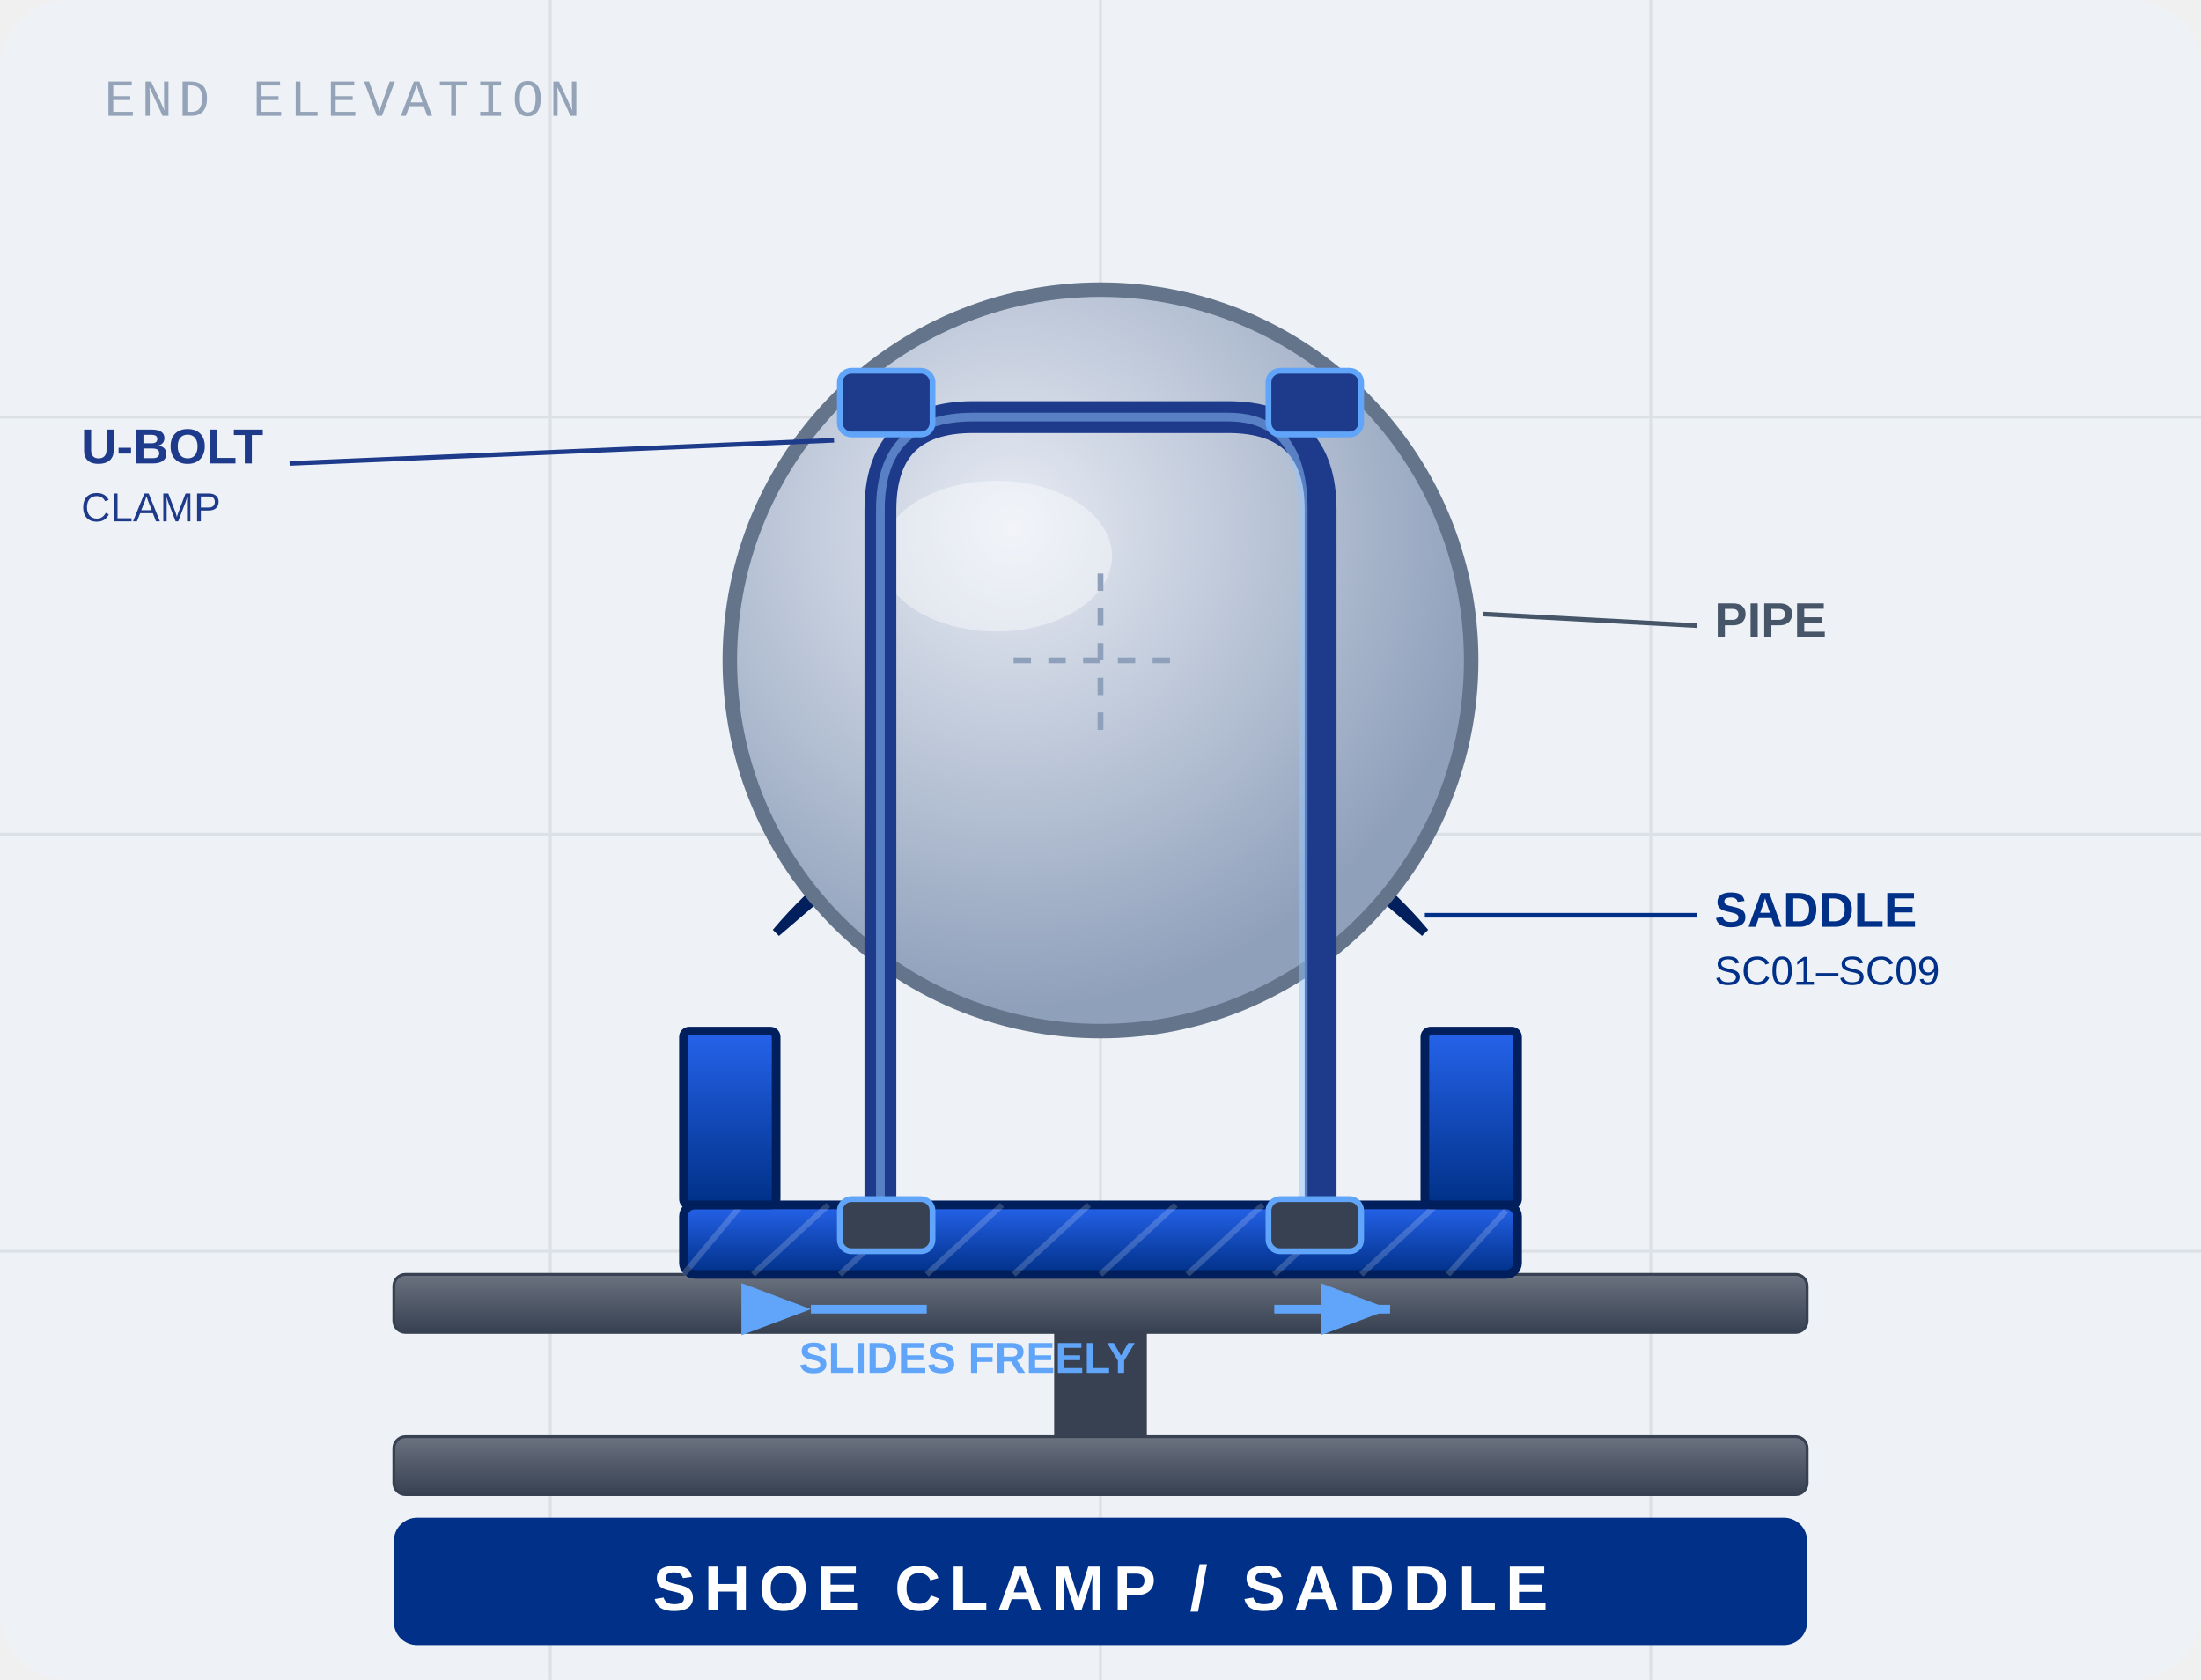
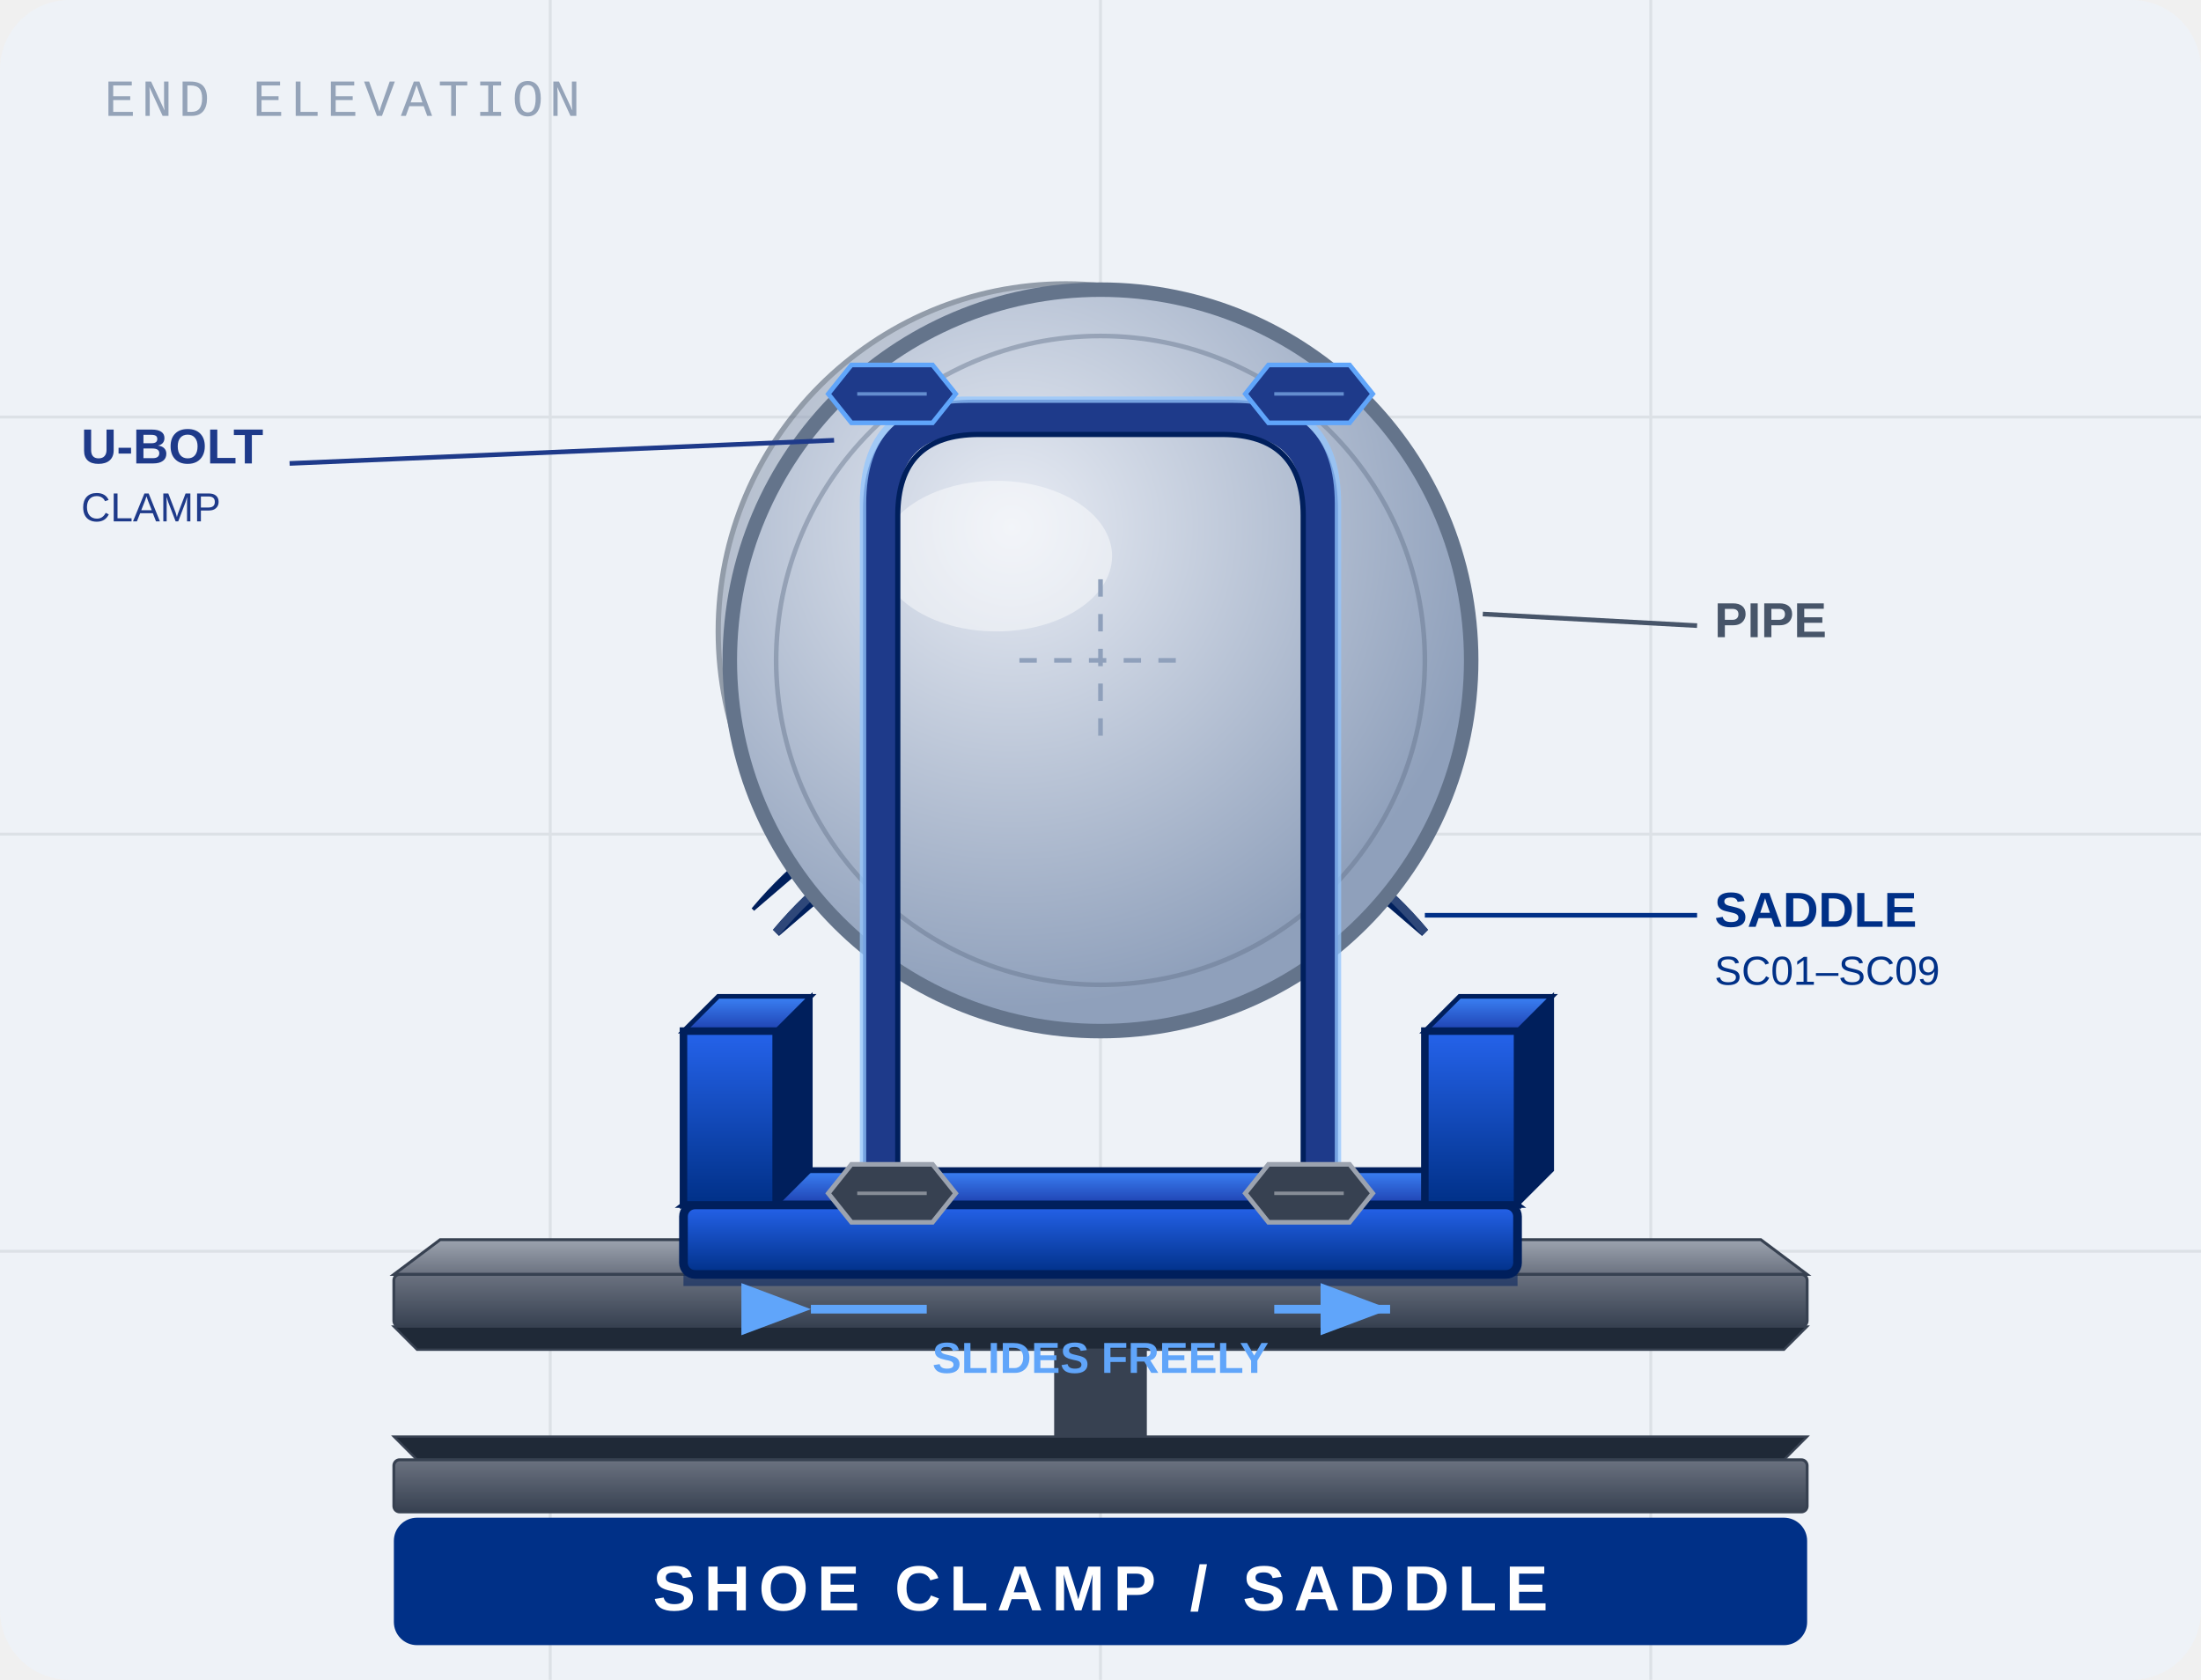
<svg xmlns="http://www.w3.org/2000/svg" viewBox="0 0 380 290">
  <defs>
    <radialGradient id="pg" cx="38%" cy="32%" r="65%">
      <stop offset="0%" stop-color="#E8ECF4" />
      <stop offset="100%" stop-color="#8FA0BB" />
    </radialGradient>
+     <radialGradient id="pg_back" cx="42%" cy="36%" r="65%">
+       <stop offset="0%" stop-color="#B8C4D9" />
+       <stop offset="100%" stop-color="#6B7A93" />
+     </radialGradient>
    <linearGradient id="sg" x1="0" y1="0" x2="0" y2="1">
      <stop offset="0%" stop-color="#6B7280" />
      <stop offset="100%" stop-color="#374151" />
    </linearGradient>
+     <linearGradient id="sg_top" x1="0" y1="0" x2="0" y2="1">
+       <stop offset="0%" stop-color="#9CA3AF" />
+       <stop offset="100%" stop-color="#6B7280" />
+     </linearGradient>
    <linearGradient id="shoe" x1="0" y1="0" x2="0" y2="1">
      <stop offset="0%" stop-color="#2563EB" />
      <stop offset="100%" stop-color="#003087" />
+     </linearGradient>
+     <linearGradient id="shoe_top" x1="0" y1="0" x2="0" y2="1">
+       <stop offset="0%" stop-color="#3B82F6" />
+       <stop offset="100%" stop-color="#1E40AF" />
    </linearGradient>
    <marker id="slide_arr" markerWidth="8" markerHeight="6" refX="8" refY="3" orient="auto">
      <path d="M0,0 L8,3 L0,6 z" fill="#60A5FA" />
    </marker>
    <marker id="slide_arr_l" markerWidth="8" markerHeight="6" refX="0" refY="3" orient="auto">
      <path d="M8,0 L0,3 L8,6 z" fill="#60A5FA" />
    </marker>
  </defs>
  <rect width="380" height="290" fill="#EEF2F7" rx="12" />
  <g stroke="#D1D5DB" stroke-width="0.5" opacity="0.6">
    <line x1="0" y1="72" x2="380" y2="72" />
    <line x1="0" y1="144" x2="380" y2="144" />
    <line x1="0" y1="216" x2="380" y2="216" />
    <line x1="95" y1="0" x2="95" y2="290" />
    <line x1="190" y1="0" x2="190" y2="290" />
    <line x1="285" y1="0" x2="285" y2="290" />
  </g>
  <text x="18" y="20" font-family="'Courier New',monospace" font-size="9" fill="#94A3B8" letter-spacing="1">END ELEVATION</text>
-   <rect x="68" y="220" width="244" height="10" rx="2" fill="url(#sg)" stroke="#374151" stroke-width="0.5" />
-   <rect x="182" y="230" width="16" height="18" fill="#374151" />
-   <rect x="68" y="248" width="244" height="10" rx="2" fill="url(#sg)" stroke="#374151" stroke-width="0.5" />
+   <polygon points="68,220 312,220 304,214 76,214" fill="url(#sg_top)" stroke="#374151" stroke-width="0.5" />
+   <rect x="68" y="220" width="244" height="9" rx="1" fill="url(#sg)" stroke="#374151" stroke-width="0.5" />
+   <polygon points="68,229 312,229 308,233 72,233" fill="#1F2937" stroke="#374151" stroke-width="0.4" />
+   <rect x="182" y="233" width="16" height="15" fill="#374151" />
+   <polygon points="68,248 312,248 308,252 72,252" fill="#1F2937" stroke="#374151" stroke-width="0.4" />
+   <rect x="68" y="252" width="244" height="9" rx="1" fill="url(#sg)" stroke="#374151" stroke-width="0.5" />
+   <polygon points="118,208 126,202 254,202 262,208" fill="url(#shoe_top)" stroke="#001F5C" stroke-width="1" />
  <rect x="118" y="208" width="144" height="12" rx="2" fill="url(#shoe)" stroke="#001F5C" stroke-width="1.5" />
-   <g stroke="rgba(255,255,255,0.18)" stroke-width="1">
-     <line x1="128" y1="208" x2="118" y2="220" />
-     <line x1="143" y1="208" x2="130" y2="220" />
-     <line x1="158" y1="208" x2="145" y2="220" />
-     <line x1="173" y1="208" x2="160" y2="220" />
-     <line x1="188" y1="208" x2="175" y2="220" />
-     <line x1="203" y1="208" x2="190" y2="220" />
-     <line x1="218" y1="208" x2="205" y2="220" />
-     <line x1="233" y1="208" x2="220" y2="220" />
-     <line x1="248" y1="208" x2="235" y2="220" />
-     <line x1="260" y1="209" x2="250" y2="220" />
-   </g>
-   <rect x="118" y="178" width="16" height="30" rx="1" fill="url(#shoe)" stroke="#001F5C" stroke-width="1.5" />
-   <rect x="246" y="178" width="16" height="30" rx="1" fill="url(#shoe)" stroke="#001F5C" stroke-width="1.5" />
+   <rect x="118" y="220" width="144" height="2" fill="#001F5C" opacity="0.55" />
+   <polygon points="118,178 134,178 140,172 124,172" fill="url(#shoe_top)" stroke="#001F5C" stroke-width="0.8" />
+   <polygon points="134,178 140,172 140,202 134,208" fill="#001F5C" stroke="#001F5C" stroke-width="0.6" />
+   <rect x="118" y="178" width="16" height="30" fill="url(#shoe)" stroke="#001F5C" stroke-width="1.3" />
+   <polygon points="246,178 262,178 268,172 252,172" fill="url(#shoe_top)" stroke="#001F5C" stroke-width="0.8" />
+   <polygon points="262,178 268,172 268,202 262,208" fill="#001F5C" stroke="#001F5C" stroke-width="0.6" />
+   <rect x="246" y="178" width="16" height="30" fill="url(#shoe)" stroke="#001F5C" stroke-width="1.3" />
+   <path d="M 137,151 A 64 64 0 0 1 235,151 L 242,157 A 73 73 0 0 0 130,157 Z" fill="#001F5C" stroke="#001F5C" stroke-width="0.6" />
  <path d="M 141,155 A 64 64 0 0 1 239,155 L 246,161 A 73 73 0 0 0 134,161 Z" fill="url(#shoe)" stroke="#001F5C" stroke-width="1.5" />
+   <path d="M 144,154 A 60 60 0 0 1 236,154" fill="none" stroke="rgba(147,197,253,0.55)" stroke-width="2.2" stroke-linecap="round" />
+   <path d="M 134,161 A 73 73 0 0 1 246,161" fill="none" stroke="rgba(255,255,255,0.18)" stroke-width="1.4" />
+   <circle cx="184" cy="109" r="60" fill="url(#pg_back)" stroke="#475569" stroke-width="0.9" opacity="0.55" />
  <circle cx="190" cy="114" r="64" fill="url(#pg)" stroke="#64748B" stroke-width="2.5" />
-   <ellipse cx="172" cy="96" rx="20" ry="13" fill="rgba(255,255,255,0.4)" />
-   <line x1="190" y1="99" x2="190" y2="129" stroke="#8FA0BB" stroke-width="1" stroke-dasharray="3,3" />
-   <line x1="175" y1="114" x2="205" y2="114" stroke="#8FA0BB" stroke-width="1" stroke-dasharray="3,3" />
-   <path d="M 152,208 L 152,88 Q 152,72 168,72 Q 190,72 212,72 Q 228,72 228,88 L 228,208" fill="none" stroke="#1E3A8A" stroke-width="5.5" stroke-linecap="round" stroke-linejoin="round" />
-   <path d="M 152,208 L 152,88 Q 152,72 168,72 Q 190,72 212,72 Q 225,72 225,88 L 225,208" fill="none" stroke="#93C5FD" stroke-width="1.5" stroke-linecap="round" stroke-linejoin="round" opacity="0.5" />
-   <rect x="145" y="64" width="16" height="11" rx="2" fill="#1E3A8A" stroke="#60A5FA" stroke-width="1" />
-   <rect x="219" y="64" width="16" height="11" rx="2" fill="#1E3A8A" stroke="#60A5FA" stroke-width="1" />
-   <rect x="145" y="207" width="16" height="9" rx="2" fill="#374151" stroke="#60A5FA" stroke-width="1" />
-   <rect x="219" y="207" width="16" height="9" rx="2" fill="#374151" stroke="#60A5FA" stroke-width="1" />
+   <circle cx="190" cy="114" r="56" fill="none" stroke="#64748B" stroke-width="0.8" opacity="0.45" />
+   <ellipse cx="172" cy="96" rx="20" ry="13" fill="rgba(255,255,255,0.45)" />
+   <line x1="190" y1="100" x2="190" y2="128" stroke="#8FA0BB" stroke-width="0.8" stroke-dasharray="3,3" />
+   <line x1="176" y1="114" x2="204" y2="114" stroke="#8FA0BB" stroke-width="0.8" stroke-dasharray="3,3" />
+   <path d="M 152,206 L 152,88 Q 152,72 168,72 H 212 Q 228,72 228,88 L 228,206" fill="none" stroke="#1E3A8A" stroke-width="6" stroke-linecap="round" stroke-linejoin="round" />
+   <path d="M 149,206 L 149,87 Q 149,69 167,69 H 213 Q 231,69 231,87 L 231,206" fill="none" stroke="rgba(147,197,253,0.75)" stroke-width="1.1" stroke-linecap="round" stroke-linejoin="round" />
+   <path d="M 155,206 L 155,89 Q 155,75 169,75 H 211 Q 225,75 225,89 L 225,206" fill="none" stroke="#001F5C" stroke-width="0.9" stroke-linecap="round" stroke-linejoin="round" />
+   <polygon points="143,68 147,63 161,63 165,68 161,73 147,73" fill="#1E3A8A" stroke="#60A5FA" stroke-width="0.8" />
+   <polygon points="215,68 219,63 233,63 237,68 233,73 219,73" fill="#1E3A8A" stroke="#60A5FA" stroke-width="0.8" />
+   <line x1="148" y1="68" x2="160" y2="68" stroke="rgba(147,197,253,0.6)" stroke-width="0.6" />
+   <line x1="220" y1="68" x2="232" y2="68" stroke="rgba(147,197,253,0.6)" stroke-width="0.6" />
+   <polygon points="143,206 147,201 161,201 165,206 161,211 147,211" fill="#374151" stroke="#9CA3AF" stroke-width="0.8" />
+   <polygon points="215,206 219,201 233,201 237,206 233,211 219,211" fill="#374151" stroke="#9CA3AF" stroke-width="0.8" />
+   <line x1="148" y1="206" x2="160" y2="206" stroke="rgba(255,255,255,0.4)" stroke-width="0.6" />
+   <line x1="220" y1="206" x2="232" y2="206" stroke="rgba(255,255,255,0.4)" stroke-width="0.6" />
  <line x1="160" y1="226" x2="140" y2="226" stroke="#60A5FA" stroke-width="1.5" marker-end="url(#slide_arr_l)" />
  <line x1="220" y1="226" x2="240" y2="226" stroke="#60A5FA" stroke-width="1.5" marker-end="url(#slide_arr)" />
-   <text x="167" y="237" font-family="'Arial',sans-serif" font-size="7.5" fill="#60A5FA" font-weight="600" text-anchor="middle">SLIDES FREELY</text>
+   <text x="190" y="237" font-family="'Arial',sans-serif" font-size="7.5" fill="#60A5FA" font-weight="700" text-anchor="middle">SLIDES FREELY</text>
  <text x="14" y="80" font-family="'Arial',sans-serif" font-size="8.5" fill="#1E3A8A" font-weight="700">U-BOLT</text>
  <text x="14" y="90" font-family="'Arial',sans-serif" font-size="7" fill="#1E3A8A">CLAMP</text>
  <line x1="50" y1="80" x2="144" y2="76" stroke="#1E3A8A" stroke-width="0.8" />
  <text x="296" y="110" font-family="'Arial',sans-serif" font-size="8.5" fill="#475569" font-weight="700">PIPE</text>
  <line x1="256" y1="106" x2="293" y2="108" stroke="#475569" stroke-width="0.8" />
  <text x="296" y="160" font-family="'Arial',sans-serif" font-size="8.5" fill="#003087" font-weight="700">SADDLE</text>
  <text x="296" y="170" font-family="'Arial',sans-serif" font-size="7" fill="#003087">SC01–SC09</text>
  <line x1="246" y1="158" x2="293" y2="158" stroke="#003087" stroke-width="0.8" />
  <rect x="68" y="262" width="244" height="22" rx="4" fill="#003087" />
  <text x="190" y="278" text-anchor="middle" font-family="'Arial',sans-serif" font-size="11" font-weight="700" fill="white" letter-spacing="1.5">SHOE CLAMP / SADDLE</text>
</svg>
